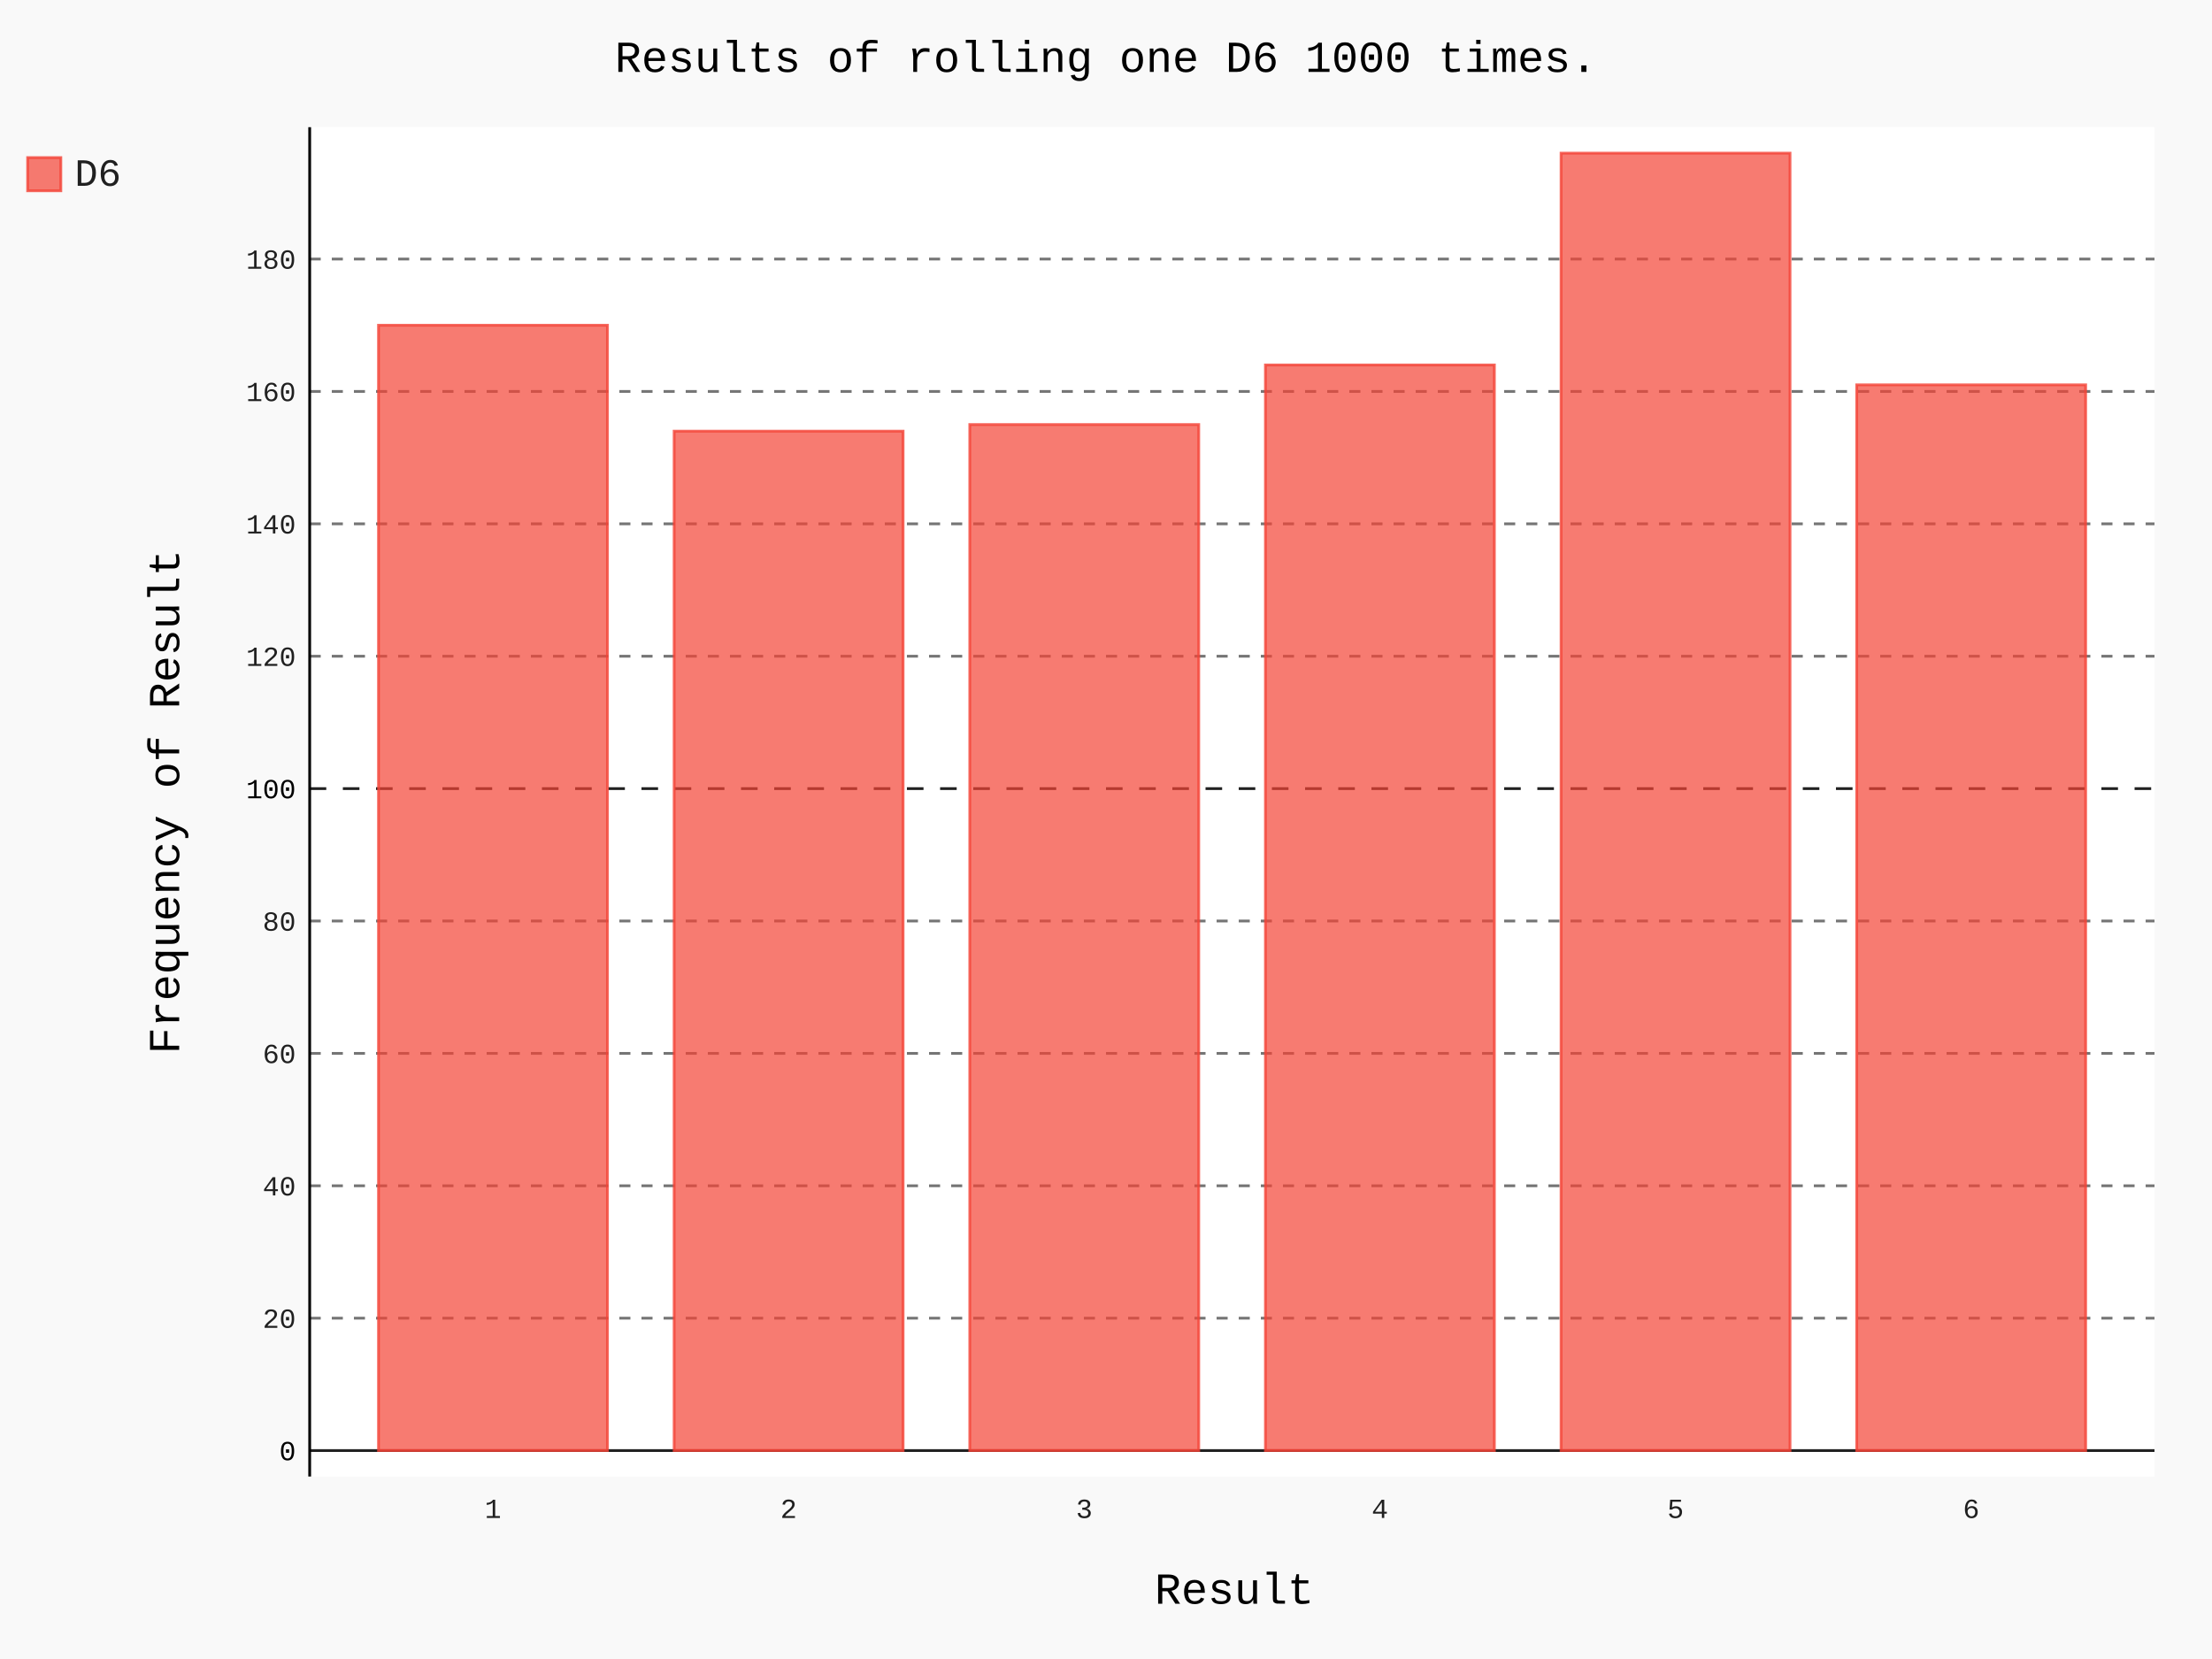
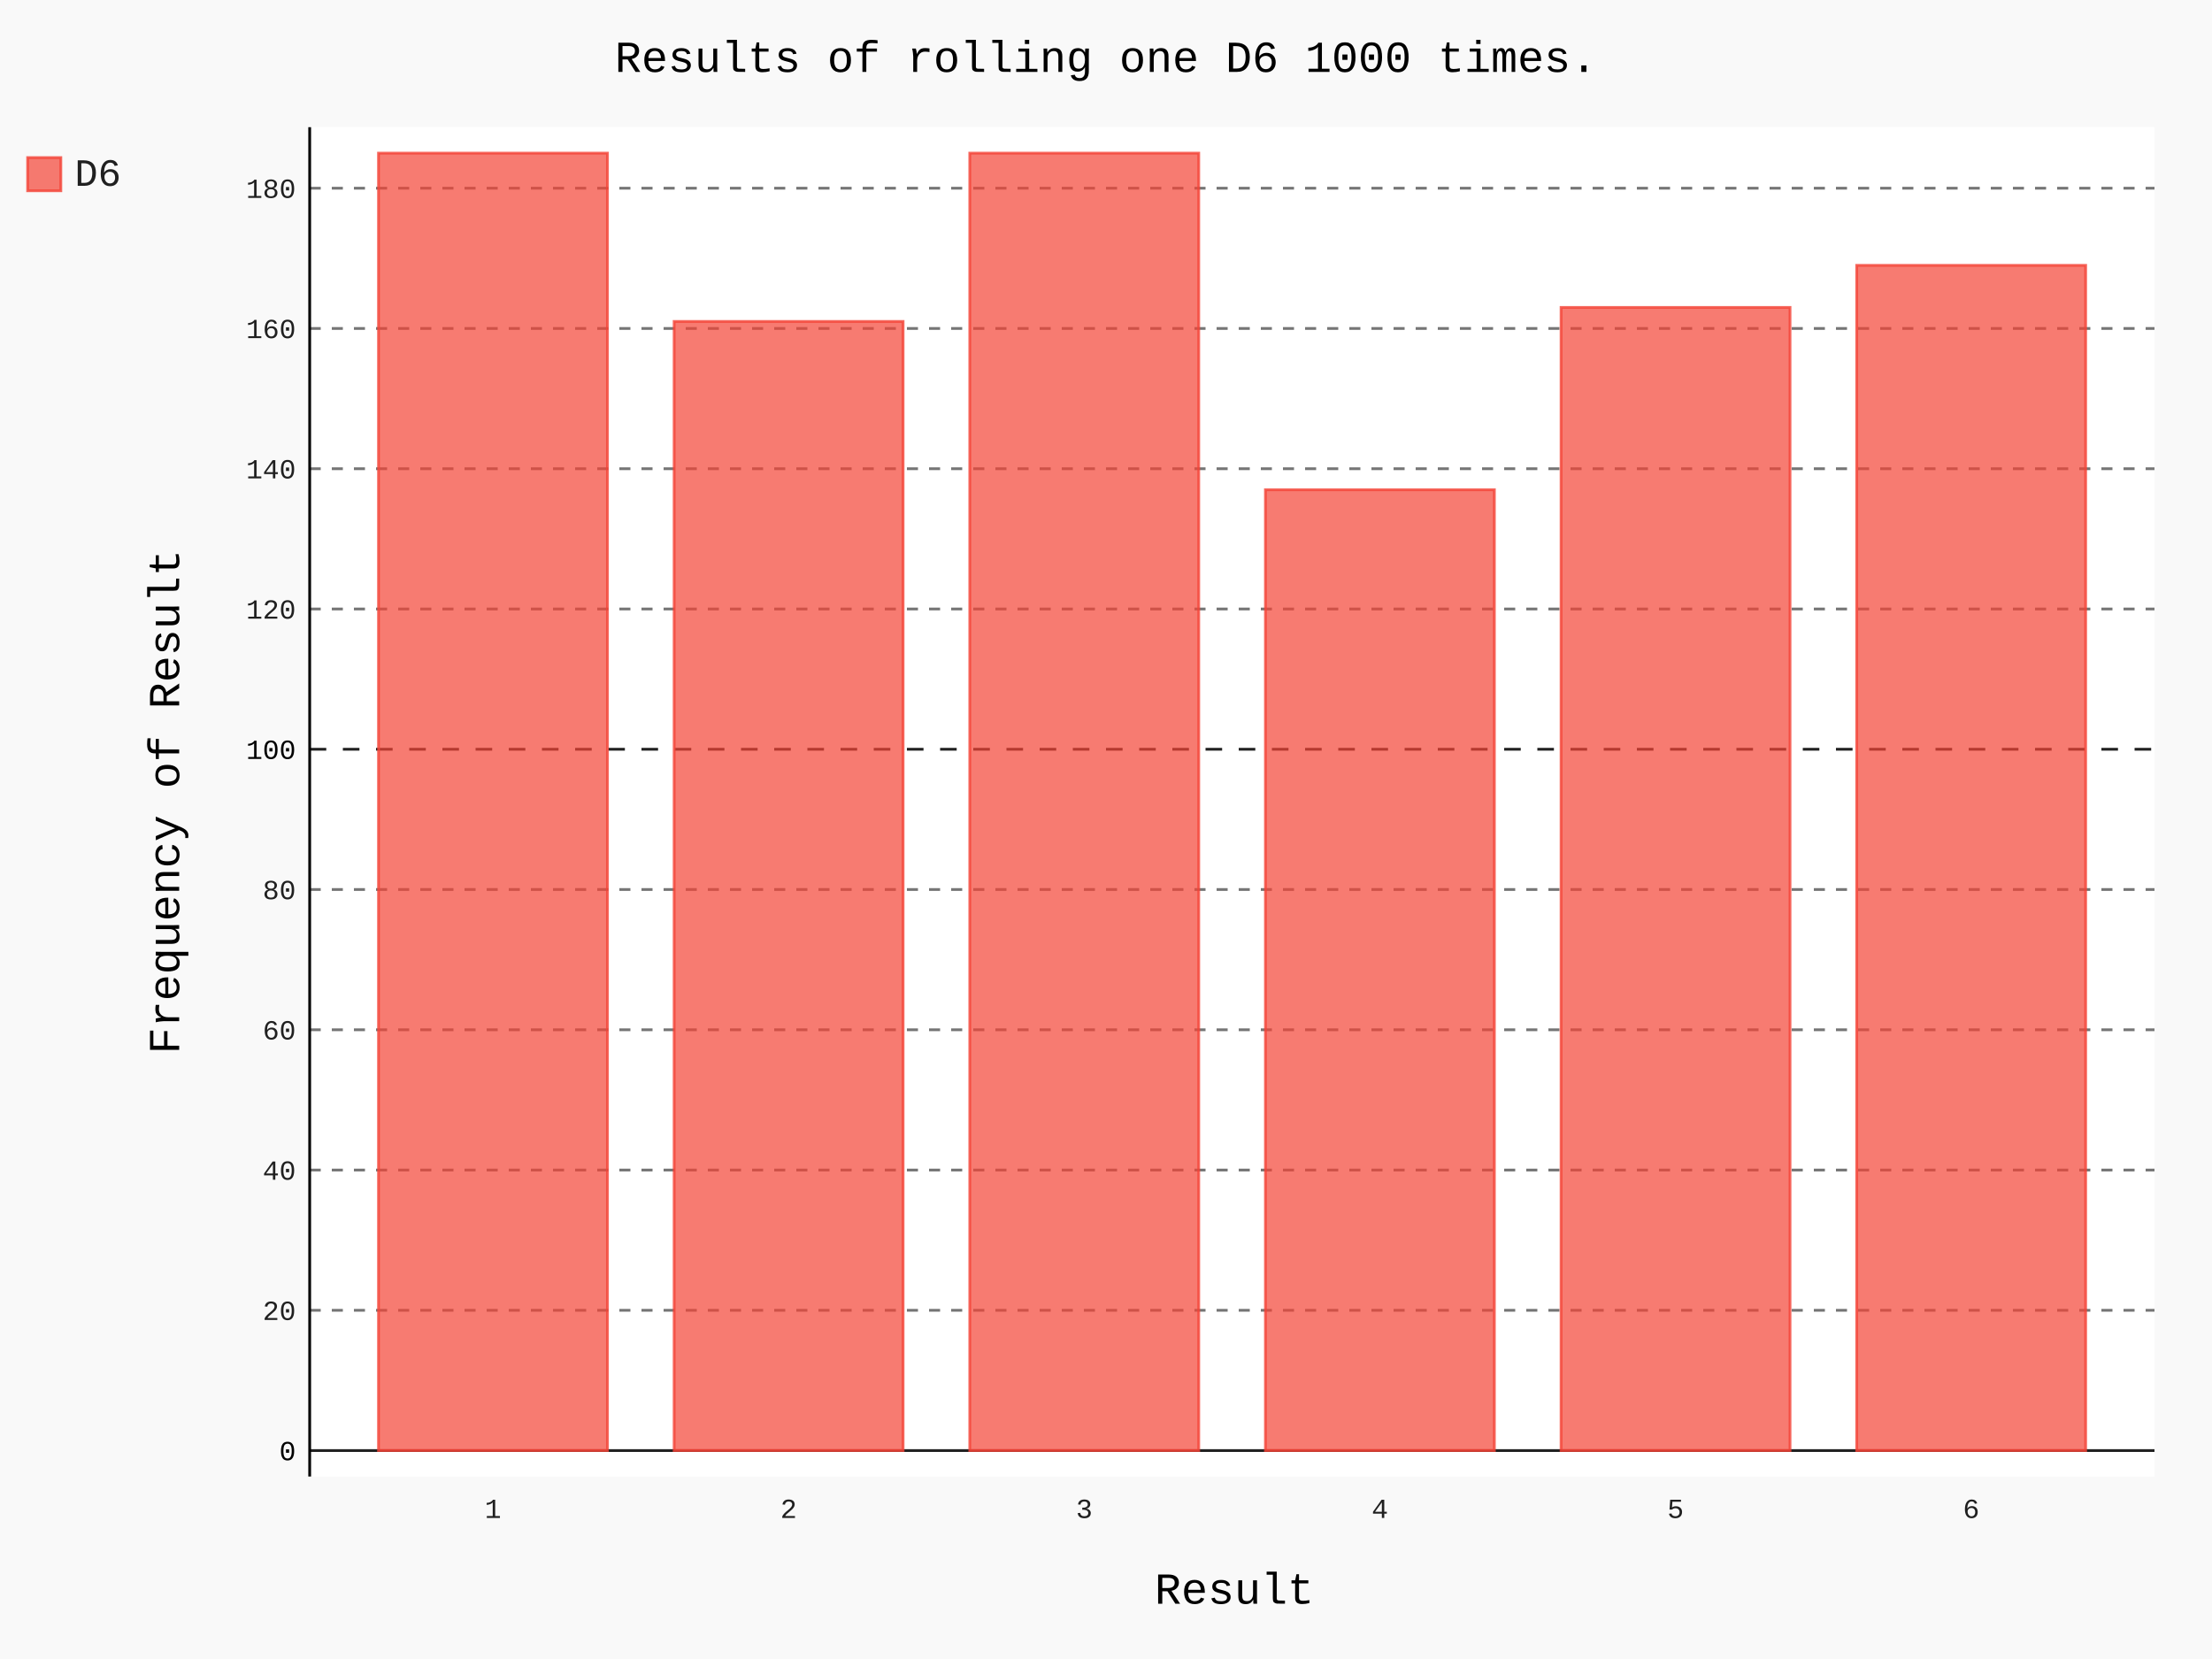
- <svg xmlns="http://www.w3.org/2000/svg" id="chart-be85f42a-3c53-4fed-89ad-a40f7d860038" class="pygal-chart" viewBox="0 0 800 600">
+ <svg xmlns="http://www.w3.org/2000/svg" id="chart-a90367d8-c0f0-42bd-af4a-f87dd8f8154a" class="pygal-chart" viewBox="0 0 800 600">
  <defs>
-     <style type="text/css">#chart-be85f42a-3c53-4fed-89ad-a40f7d860038{-webkit-user-select:none;-webkit-font-smoothing:antialiased;font-family:Consolas,"Liberation Mono",Menlo,Courier,monospace}#chart-be85f42a-3c53-4fed-89ad-a40f7d860038 .title{font-family:Consolas,"Liberation Mono",Menlo,Courier,monospace;font-size:16px}#chart-be85f42a-3c53-4fed-89ad-a40f7d860038 .legends .legend text{font-family:Consolas,"Liberation Mono",Menlo,Courier,monospace;font-size:14px}#chart-be85f42a-3c53-4fed-89ad-a40f7d860038 .axis text{font-family:Consolas,"Liberation Mono",Menlo,Courier,monospace;font-size:10px}#chart-be85f42a-3c53-4fed-89ad-a40f7d860038 .axis text.major{font-family:Consolas,"Liberation Mono",Menlo,Courier,monospace;font-size:10px}#chart-be85f42a-3c53-4fed-89ad-a40f7d860038 .text-overlay text.value{font-family:Consolas,"Liberation Mono",Menlo,Courier,monospace;font-size:16px}#chart-be85f42a-3c53-4fed-89ad-a40f7d860038 .text-overlay text.label{font-family:Consolas,"Liberation Mono",Menlo,Courier,monospace;font-size:10px}#chart-be85f42a-3c53-4fed-89ad-a40f7d860038 .tooltip{font-family:Consolas,"Liberation Mono",Menlo,Courier,monospace;font-size:14px}#chart-be85f42a-3c53-4fed-89ad-a40f7d860038 text.no_data{font-family:Consolas,"Liberation Mono",Menlo,Courier,monospace;font-size:64px}
- #chart-be85f42a-3c53-4fed-89ad-a40f7d860038{background-color:rgba(249,249,249,1)}#chart-be85f42a-3c53-4fed-89ad-a40f7d860038 path,#chart-be85f42a-3c53-4fed-89ad-a40f7d860038 line,#chart-be85f42a-3c53-4fed-89ad-a40f7d860038 rect,#chart-be85f42a-3c53-4fed-89ad-a40f7d860038 circle{-webkit-transition:150ms;-moz-transition:150ms;transition:150ms}#chart-be85f42a-3c53-4fed-89ad-a40f7d860038 .graph &gt; .background{fill:rgba(249,249,249,1)}#chart-be85f42a-3c53-4fed-89ad-a40f7d860038 .plot &gt; .background{fill:rgba(255,255,255,1)}#chart-be85f42a-3c53-4fed-89ad-a40f7d860038 .graph{fill:rgba(0,0,0,.87)}#chart-be85f42a-3c53-4fed-89ad-a40f7d860038 text.no_data{fill:rgba(0,0,0,1)}#chart-be85f42a-3c53-4fed-89ad-a40f7d860038 .title{fill:rgba(0,0,0,1)}#chart-be85f42a-3c53-4fed-89ad-a40f7d860038 .legends .legend text{fill:rgba(0,0,0,.87)}#chart-be85f42a-3c53-4fed-89ad-a40f7d860038 .legends .legend:hover text{fill:rgba(0,0,0,1)}#chart-be85f42a-3c53-4fed-89ad-a40f7d860038 .axis .line{stroke:rgba(0,0,0,1)}#chart-be85f42a-3c53-4fed-89ad-a40f7d860038 .axis .guide.line{stroke:rgba(0,0,0,.54)}#chart-be85f42a-3c53-4fed-89ad-a40f7d860038 .axis .major.line{stroke:rgba(0,0,0,.87)}#chart-be85f42a-3c53-4fed-89ad-a40f7d860038 .axis text.major{fill:rgba(0,0,0,1)}#chart-be85f42a-3c53-4fed-89ad-a40f7d860038 .axis.y .guides:hover .guide.line,#chart-be85f42a-3c53-4fed-89ad-a40f7d860038 .line-graph .axis.x .guides:hover .guide.line,#chart-be85f42a-3c53-4fed-89ad-a40f7d860038 .stackedline-graph .axis.x .guides:hover .guide.line,#chart-be85f42a-3c53-4fed-89ad-a40f7d860038 .xy-graph .axis.x .guides:hover .guide.line{stroke:rgba(0,0,0,1)}#chart-be85f42a-3c53-4fed-89ad-a40f7d860038 .axis .guides:hover text{fill:rgba(0,0,0,1)}#chart-be85f42a-3c53-4fed-89ad-a40f7d860038 .reactive{fill-opacity:.7;stroke-opacity:.8}#chart-be85f42a-3c53-4fed-89ad-a40f7d860038 .ci{stroke:rgba(0,0,0,.87)}#chart-be85f42a-3c53-4fed-89ad-a40f7d860038 .reactive.active,#chart-be85f42a-3c53-4fed-89ad-a40f7d860038 .active .reactive{fill-opacity:.8;stroke-opacity:.9;stroke-width:4}#chart-be85f42a-3c53-4fed-89ad-a40f7d860038 .ci .reactive.active{stroke-width:1.5}#chart-be85f42a-3c53-4fed-89ad-a40f7d860038 .series text{fill:rgba(0,0,0,1)}#chart-be85f42a-3c53-4fed-89ad-a40f7d860038 .tooltip rect{fill:rgba(255,255,255,1);stroke:rgba(0,0,0,1);-webkit-transition:opacity 150ms;-moz-transition:opacity 150ms;transition:opacity 150ms}#chart-be85f42a-3c53-4fed-89ad-a40f7d860038 .tooltip .label{fill:rgba(0,0,0,.87)}#chart-be85f42a-3c53-4fed-89ad-a40f7d860038 .tooltip .label{fill:rgba(0,0,0,.87)}#chart-be85f42a-3c53-4fed-89ad-a40f7d860038 .tooltip .legend{font-size:.8em;fill:rgba(0,0,0,.54)}#chart-be85f42a-3c53-4fed-89ad-a40f7d860038 .tooltip .x_label{font-size:.6em;fill:rgba(0,0,0,1)}#chart-be85f42a-3c53-4fed-89ad-a40f7d860038 .tooltip .xlink{font-size:.5em;text-decoration:underline}#chart-be85f42a-3c53-4fed-89ad-a40f7d860038 .tooltip .value{font-size:1.5em}#chart-be85f42a-3c53-4fed-89ad-a40f7d860038 .bound{font-size:.5em}#chart-be85f42a-3c53-4fed-89ad-a40f7d860038 .max-value{font-size:.75em;fill:rgba(0,0,0,.54)}#chart-be85f42a-3c53-4fed-89ad-a40f7d860038 .map-element{fill:rgba(255,255,255,1);stroke:rgba(0,0,0,.54) !important}#chart-be85f42a-3c53-4fed-89ad-a40f7d860038 .map-element .reactive{fill-opacity:inherit;stroke-opacity:inherit}#chart-be85f42a-3c53-4fed-89ad-a40f7d860038 .color-0,#chart-be85f42a-3c53-4fed-89ad-a40f7d860038 .color-0 a:visited{stroke:#F44336;fill:#F44336}#chart-be85f42a-3c53-4fed-89ad-a40f7d860038 .text-overlay .color-0 text{fill:black}
- #chart-be85f42a-3c53-4fed-89ad-a40f7d860038 text.no_data{text-anchor:middle}#chart-be85f42a-3c53-4fed-89ad-a40f7d860038 .guide.line{fill:none}#chart-be85f42a-3c53-4fed-89ad-a40f7d860038 .centered{text-anchor:middle}#chart-be85f42a-3c53-4fed-89ad-a40f7d860038 .title{text-anchor:middle}#chart-be85f42a-3c53-4fed-89ad-a40f7d860038 .legends .legend text{fill-opacity:1}#chart-be85f42a-3c53-4fed-89ad-a40f7d860038 .axis.x text{text-anchor:middle}#chart-be85f42a-3c53-4fed-89ad-a40f7d860038 .axis.x:not(.web) text[transform]{text-anchor:start}#chart-be85f42a-3c53-4fed-89ad-a40f7d860038 .axis.x:not(.web) text[transform].backwards{text-anchor:end}#chart-be85f42a-3c53-4fed-89ad-a40f7d860038 .axis.y text{text-anchor:end}#chart-be85f42a-3c53-4fed-89ad-a40f7d860038 .axis.y text[transform].backwards{text-anchor:start}#chart-be85f42a-3c53-4fed-89ad-a40f7d860038 .axis.y2 text{text-anchor:start}#chart-be85f42a-3c53-4fed-89ad-a40f7d860038 .axis.y2 text[transform].backwards{text-anchor:end}#chart-be85f42a-3c53-4fed-89ad-a40f7d860038 .axis .guide.line{stroke-dasharray:4,4}#chart-be85f42a-3c53-4fed-89ad-a40f7d860038 .axis .major.guide.line{stroke-dasharray:6,6}#chart-be85f42a-3c53-4fed-89ad-a40f7d860038 .horizontal .axis.y .guide.line,#chart-be85f42a-3c53-4fed-89ad-a40f7d860038 .horizontal .axis.y2 .guide.line,#chart-be85f42a-3c53-4fed-89ad-a40f7d860038 .vertical .axis.x .guide.line{opacity:0}#chart-be85f42a-3c53-4fed-89ad-a40f7d860038 .horizontal .axis.always_show .guide.line,#chart-be85f42a-3c53-4fed-89ad-a40f7d860038 .vertical .axis.always_show .guide.line{opacity:1 !important}#chart-be85f42a-3c53-4fed-89ad-a40f7d860038 .axis.y .guides:hover .guide.line,#chart-be85f42a-3c53-4fed-89ad-a40f7d860038 .axis.y2 .guides:hover .guide.line,#chart-be85f42a-3c53-4fed-89ad-a40f7d860038 .axis.x .guides:hover .guide.line{opacity:1}#chart-be85f42a-3c53-4fed-89ad-a40f7d860038 .axis .guides:hover text{opacity:1}#chart-be85f42a-3c53-4fed-89ad-a40f7d860038 .nofill{fill:none}#chart-be85f42a-3c53-4fed-89ad-a40f7d860038 .subtle-fill{fill-opacity:.2}#chart-be85f42a-3c53-4fed-89ad-a40f7d860038 .dot{stroke-width:1px;fill-opacity:1}#chart-be85f42a-3c53-4fed-89ad-a40f7d860038 .dot.active{stroke-width:5px}#chart-be85f42a-3c53-4fed-89ad-a40f7d860038 .dot.negative{fill:transparent}#chart-be85f42a-3c53-4fed-89ad-a40f7d860038 text,#chart-be85f42a-3c53-4fed-89ad-a40f7d860038 tspan{stroke:none !important}#chart-be85f42a-3c53-4fed-89ad-a40f7d860038 .series text.active{opacity:1}#chart-be85f42a-3c53-4fed-89ad-a40f7d860038 .tooltip rect{fill-opacity:.95;stroke-width:.5}#chart-be85f42a-3c53-4fed-89ad-a40f7d860038 .tooltip text{fill-opacity:1}#chart-be85f42a-3c53-4fed-89ad-a40f7d860038 .showable{visibility:hidden}#chart-be85f42a-3c53-4fed-89ad-a40f7d860038 .showable.shown{visibility:visible}#chart-be85f42a-3c53-4fed-89ad-a40f7d860038 .gauge-background{fill:rgba(229,229,229,1);stroke:none}#chart-be85f42a-3c53-4fed-89ad-a40f7d860038 .bg-lines{stroke:rgba(249,249,249,1);stroke-width:2px}</style>
+     <style type="text/css">#chart-a90367d8-c0f0-42bd-af4a-f87dd8f8154a{-webkit-user-select:none;-webkit-font-smoothing:antialiased;font-family:Consolas,"Liberation Mono",Menlo,Courier,monospace}#chart-a90367d8-c0f0-42bd-af4a-f87dd8f8154a .title{font-family:Consolas,"Liberation Mono",Menlo,Courier,monospace;font-size:16px}#chart-a90367d8-c0f0-42bd-af4a-f87dd8f8154a .legends .legend text{font-family:Consolas,"Liberation Mono",Menlo,Courier,monospace;font-size:14px}#chart-a90367d8-c0f0-42bd-af4a-f87dd8f8154a .axis text{font-family:Consolas,"Liberation Mono",Menlo,Courier,monospace;font-size:10px}#chart-a90367d8-c0f0-42bd-af4a-f87dd8f8154a .axis text.major{font-family:Consolas,"Liberation Mono",Menlo,Courier,monospace;font-size:10px}#chart-a90367d8-c0f0-42bd-af4a-f87dd8f8154a .text-overlay text.value{font-family:Consolas,"Liberation Mono",Menlo,Courier,monospace;font-size:16px}#chart-a90367d8-c0f0-42bd-af4a-f87dd8f8154a .text-overlay text.label{font-family:Consolas,"Liberation Mono",Menlo,Courier,monospace;font-size:10px}#chart-a90367d8-c0f0-42bd-af4a-f87dd8f8154a .tooltip{font-family:Consolas,"Liberation Mono",Menlo,Courier,monospace;font-size:14px}#chart-a90367d8-c0f0-42bd-af4a-f87dd8f8154a text.no_data{font-family:Consolas,"Liberation Mono",Menlo,Courier,monospace;font-size:64px}
+ #chart-a90367d8-c0f0-42bd-af4a-f87dd8f8154a{background-color:rgba(249,249,249,1)}#chart-a90367d8-c0f0-42bd-af4a-f87dd8f8154a path,#chart-a90367d8-c0f0-42bd-af4a-f87dd8f8154a line,#chart-a90367d8-c0f0-42bd-af4a-f87dd8f8154a rect,#chart-a90367d8-c0f0-42bd-af4a-f87dd8f8154a circle{-webkit-transition:150ms;-moz-transition:150ms;transition:150ms}#chart-a90367d8-c0f0-42bd-af4a-f87dd8f8154a .graph &gt; .background{fill:rgba(249,249,249,1)}#chart-a90367d8-c0f0-42bd-af4a-f87dd8f8154a .plot &gt; .background{fill:rgba(255,255,255,1)}#chart-a90367d8-c0f0-42bd-af4a-f87dd8f8154a .graph{fill:rgba(0,0,0,.87)}#chart-a90367d8-c0f0-42bd-af4a-f87dd8f8154a text.no_data{fill:rgba(0,0,0,1)}#chart-a90367d8-c0f0-42bd-af4a-f87dd8f8154a .title{fill:rgba(0,0,0,1)}#chart-a90367d8-c0f0-42bd-af4a-f87dd8f8154a .legends .legend text{fill:rgba(0,0,0,.87)}#chart-a90367d8-c0f0-42bd-af4a-f87dd8f8154a .legends .legend:hover text{fill:rgba(0,0,0,1)}#chart-a90367d8-c0f0-42bd-af4a-f87dd8f8154a .axis .line{stroke:rgba(0,0,0,1)}#chart-a90367d8-c0f0-42bd-af4a-f87dd8f8154a .axis .guide.line{stroke:rgba(0,0,0,.54)}#chart-a90367d8-c0f0-42bd-af4a-f87dd8f8154a .axis .major.line{stroke:rgba(0,0,0,.87)}#chart-a90367d8-c0f0-42bd-af4a-f87dd8f8154a .axis text.major{fill:rgba(0,0,0,1)}#chart-a90367d8-c0f0-42bd-af4a-f87dd8f8154a .axis.y .guides:hover .guide.line,#chart-a90367d8-c0f0-42bd-af4a-f87dd8f8154a .line-graph .axis.x .guides:hover .guide.line,#chart-a90367d8-c0f0-42bd-af4a-f87dd8f8154a .stackedline-graph .axis.x .guides:hover .guide.line,#chart-a90367d8-c0f0-42bd-af4a-f87dd8f8154a .xy-graph .axis.x .guides:hover .guide.line{stroke:rgba(0,0,0,1)}#chart-a90367d8-c0f0-42bd-af4a-f87dd8f8154a .axis .guides:hover text{fill:rgba(0,0,0,1)}#chart-a90367d8-c0f0-42bd-af4a-f87dd8f8154a .reactive{fill-opacity:.7;stroke-opacity:.8}#chart-a90367d8-c0f0-42bd-af4a-f87dd8f8154a .ci{stroke:rgba(0,0,0,.87)}#chart-a90367d8-c0f0-42bd-af4a-f87dd8f8154a .reactive.active,#chart-a90367d8-c0f0-42bd-af4a-f87dd8f8154a .active .reactive{fill-opacity:.8;stroke-opacity:.9;stroke-width:4}#chart-a90367d8-c0f0-42bd-af4a-f87dd8f8154a .ci .reactive.active{stroke-width:1.5}#chart-a90367d8-c0f0-42bd-af4a-f87dd8f8154a .series text{fill:rgba(0,0,0,1)}#chart-a90367d8-c0f0-42bd-af4a-f87dd8f8154a .tooltip rect{fill:rgba(255,255,255,1);stroke:rgba(0,0,0,1);-webkit-transition:opacity 150ms;-moz-transition:opacity 150ms;transition:opacity 150ms}#chart-a90367d8-c0f0-42bd-af4a-f87dd8f8154a .tooltip .label{fill:rgba(0,0,0,.87)}#chart-a90367d8-c0f0-42bd-af4a-f87dd8f8154a .tooltip .label{fill:rgba(0,0,0,.87)}#chart-a90367d8-c0f0-42bd-af4a-f87dd8f8154a .tooltip .legend{font-size:.8em;fill:rgba(0,0,0,.54)}#chart-a90367d8-c0f0-42bd-af4a-f87dd8f8154a .tooltip .x_label{font-size:.6em;fill:rgba(0,0,0,1)}#chart-a90367d8-c0f0-42bd-af4a-f87dd8f8154a .tooltip .xlink{font-size:.5em;text-decoration:underline}#chart-a90367d8-c0f0-42bd-af4a-f87dd8f8154a .tooltip .value{font-size:1.5em}#chart-a90367d8-c0f0-42bd-af4a-f87dd8f8154a .bound{font-size:.5em}#chart-a90367d8-c0f0-42bd-af4a-f87dd8f8154a .max-value{font-size:.75em;fill:rgba(0,0,0,.54)}#chart-a90367d8-c0f0-42bd-af4a-f87dd8f8154a .map-element{fill:rgba(255,255,255,1);stroke:rgba(0,0,0,.54) !important}#chart-a90367d8-c0f0-42bd-af4a-f87dd8f8154a .map-element .reactive{fill-opacity:inherit;stroke-opacity:inherit}#chart-a90367d8-c0f0-42bd-af4a-f87dd8f8154a .color-0,#chart-a90367d8-c0f0-42bd-af4a-f87dd8f8154a .color-0 a:visited{stroke:#F44336;fill:#F44336}#chart-a90367d8-c0f0-42bd-af4a-f87dd8f8154a .text-overlay .color-0 text{fill:black}
+ #chart-a90367d8-c0f0-42bd-af4a-f87dd8f8154a text.no_data{text-anchor:middle}#chart-a90367d8-c0f0-42bd-af4a-f87dd8f8154a .guide.line{fill:none}#chart-a90367d8-c0f0-42bd-af4a-f87dd8f8154a .centered{text-anchor:middle}#chart-a90367d8-c0f0-42bd-af4a-f87dd8f8154a .title{text-anchor:middle}#chart-a90367d8-c0f0-42bd-af4a-f87dd8f8154a .legends .legend text{fill-opacity:1}#chart-a90367d8-c0f0-42bd-af4a-f87dd8f8154a .axis.x text{text-anchor:middle}#chart-a90367d8-c0f0-42bd-af4a-f87dd8f8154a .axis.x:not(.web) text[transform]{text-anchor:start}#chart-a90367d8-c0f0-42bd-af4a-f87dd8f8154a .axis.x:not(.web) text[transform].backwards{text-anchor:end}#chart-a90367d8-c0f0-42bd-af4a-f87dd8f8154a .axis.y text{text-anchor:end}#chart-a90367d8-c0f0-42bd-af4a-f87dd8f8154a .axis.y text[transform].backwards{text-anchor:start}#chart-a90367d8-c0f0-42bd-af4a-f87dd8f8154a .axis.y2 text{text-anchor:start}#chart-a90367d8-c0f0-42bd-af4a-f87dd8f8154a .axis.y2 text[transform].backwards{text-anchor:end}#chart-a90367d8-c0f0-42bd-af4a-f87dd8f8154a .axis .guide.line{stroke-dasharray:4,4}#chart-a90367d8-c0f0-42bd-af4a-f87dd8f8154a .axis .major.guide.line{stroke-dasharray:6,6}#chart-a90367d8-c0f0-42bd-af4a-f87dd8f8154a .horizontal .axis.y .guide.line,#chart-a90367d8-c0f0-42bd-af4a-f87dd8f8154a .horizontal .axis.y2 .guide.line,#chart-a90367d8-c0f0-42bd-af4a-f87dd8f8154a .vertical .axis.x .guide.line{opacity:0}#chart-a90367d8-c0f0-42bd-af4a-f87dd8f8154a .horizontal .axis.always_show .guide.line,#chart-a90367d8-c0f0-42bd-af4a-f87dd8f8154a .vertical .axis.always_show .guide.line{opacity:1 !important}#chart-a90367d8-c0f0-42bd-af4a-f87dd8f8154a .axis.y .guides:hover .guide.line,#chart-a90367d8-c0f0-42bd-af4a-f87dd8f8154a .axis.y2 .guides:hover .guide.line,#chart-a90367d8-c0f0-42bd-af4a-f87dd8f8154a .axis.x .guides:hover .guide.line{opacity:1}#chart-a90367d8-c0f0-42bd-af4a-f87dd8f8154a .axis .guides:hover text{opacity:1}#chart-a90367d8-c0f0-42bd-af4a-f87dd8f8154a .nofill{fill:none}#chart-a90367d8-c0f0-42bd-af4a-f87dd8f8154a .subtle-fill{fill-opacity:.2}#chart-a90367d8-c0f0-42bd-af4a-f87dd8f8154a .dot{stroke-width:1px;fill-opacity:1}#chart-a90367d8-c0f0-42bd-af4a-f87dd8f8154a .dot.active{stroke-width:5px}#chart-a90367d8-c0f0-42bd-af4a-f87dd8f8154a .dot.negative{fill:transparent}#chart-a90367d8-c0f0-42bd-af4a-f87dd8f8154a text,#chart-a90367d8-c0f0-42bd-af4a-f87dd8f8154a tspan{stroke:none !important}#chart-a90367d8-c0f0-42bd-af4a-f87dd8f8154a .series text.active{opacity:1}#chart-a90367d8-c0f0-42bd-af4a-f87dd8f8154a .tooltip rect{fill-opacity:.95;stroke-width:.5}#chart-a90367d8-c0f0-42bd-af4a-f87dd8f8154a .tooltip text{fill-opacity:1}#chart-a90367d8-c0f0-42bd-af4a-f87dd8f8154a .showable{visibility:hidden}#chart-a90367d8-c0f0-42bd-af4a-f87dd8f8154a .showable.shown{visibility:visible}#chart-a90367d8-c0f0-42bd-af4a-f87dd8f8154a .gauge-background{fill:rgba(229,229,229,1);stroke:none}#chart-a90367d8-c0f0-42bd-af4a-f87dd8f8154a .bg-lines{stroke:rgba(249,249,249,1);stroke-width:2px}</style>
  </defs>
  <g class="graph bar-graph vertical">
    <rect x="0" y="0" width="800" height="600" class="background" />
    <g transform="translate(112, 46)" class="plot">
      <rect x="0" y="0" width="667.2" height="488" class="background" />
      <g class="axis y always_show">
        <g class="guides">
          <path d="M0 478.615 h667.2" class="axis major line" />
          <text x="-5" y="482.115" class="major">0</text>
        </g>
        <g class="guides">
-           <path d="M0 430.735 h667.2" class="guide line" />
-           <text x="-5" y="434.235" class="">20</text>
+           <path d="M0 427.888 h667.2" class="guide line" />
+           <text x="-5" y="431.388" class="">20</text>
        </g>
        <g class="guides">
-           <path d="M0 382.854 h667.2" class="guide line" />
-           <text x="-5" y="386.354" class="">40</text>
+           <path d="M0 377.16 h667.2" class="guide line" />
+           <text x="-5" y="380.66" class="">40</text>
        </g>
        <g class="guides">
-           <path d="M0 334.973 h667.2" class="guide line" />
-           <text x="-5" y="338.473" class="">60</text>
+           <path d="M0 326.432 h667.2" class="guide line" />
+           <text x="-5" y="329.932" class="">60</text>
        </g>
        <g class="guides">
-           <path d="M0 287.093 h667.2" class="guide line" />
-           <text x="-5" y="290.593" class="">80</text>
+           <path d="M0 275.705 h667.2" class="guide line" />
+           <text x="-5" y="279.205" class="">80</text>
        </g>
        <g class="guides">
-           <path d="M0 239.212 h667.2" class="major guide line" />
-           <text x="-5" y="242.712" class="major">100</text>
+           <path d="M0 224.977 h667.2" class="major guide line" />
+           <text x="-5" y="228.477" class="major">100</text>
        </g>
        <g class="guides">
-           <path d="M0 191.331 h667.2" class="guide line" />
-           <text x="-5" y="194.831" class="">120</text>
+           <path d="M0 174.249 h667.2" class="guide line" />
+           <text x="-5" y="177.749" class="">120</text>
        </g>
        <g class="guides">
-           <path d="M0 143.451 h667.2" class="guide line" />
-           <text x="-5" y="146.951" class="">140</text>
+           <path d="M0 123.522 h667.2" class="guide line" />
+           <text x="-5" y="127.022" class="">140</text>
        </g>
        <g class="guides">
-           <path d="M0 95.57 h667.2" class="guide line" />
-           <text x="-5" y="99.07" class="">160</text>
+           <path d="M0 72.794 h667.2" class="guide line" />
+           <text x="-5" y="76.294" class="">160</text>
        </g>
        <g class="guides">
-           <path d="M0 47.689 h667.2" class="guide line" />
-           <text x="-5" y="51.189" class="">180</text>
+           <path d="M0 22.067 h667.2" class="guide line" />
+           <text x="-5" y="25.567" class="">180</text>
        </g>
      </g>
      <g class="axis x">
        <path d="M0 0 v488" class="line" />
        <g class="guides">
          <path d="M66.292 0 v488" class="guide line" />
          <text x="66.292" y="503.0" class="">1</text>
        </g>
        <g class="guides">
          <path d="M173.215 0 v488" class="guide line" />
          <text x="173.215" y="503.0" class="">2</text>
        </g>
        <g class="guides">
          <path d="M280.138 0 v488" class="guide line" />
          <text x="280.138" y="503.0" class="">3</text>
        </g>
        <g class="guides">
          <path d="M387.062 0 v488" class="guide line" />
          <text x="387.062" y="503.0" class="">4</text>
        </g>
        <g class="guides">
          <path d="M493.985 0 v488" class="guide line" />
          <text x="493.985" y="503.0" class="">5</text>
        </g>
        <g class="guides">
          <path d="M600.908 0 v488" class="guide line" />
          <text x="600.908" y="503.0" class="">6</text>
        </g>
      </g>
      <g class="series serie-0 color-0">
        <g class="bars">
          <g class="bar">
-             <rect x="24.892" y="71.63" rx="0" ry="0" width="82.801" height="406.986" class="rect reactive tooltip-trigger" />
+             <rect x="24.892" y="9.385" rx="0" ry="0" width="82.801" height="469.231" class="rect reactive tooltip-trigger" />
          </g>
          <g class="bar">
-             <rect x="131.815" y="109.934" rx="0" ry="0" width="82.801" height="368.681" class="rect reactive tooltip-trigger" />
+             <rect x="131.815" y="70.258" rx="0" ry="0" width="82.801" height="408.358" class="rect reactive tooltip-trigger" />
          </g>
          <g class="bar">
-             <rect x="238.738" y="107.54" rx="0" ry="0" width="82.801" height="371.075" class="rect reactive tooltip-trigger" />
+             <rect x="238.738" y="9.385" rx="0" ry="0" width="82.801" height="469.231" class="rect reactive tooltip-trigger" />
          </g>
          <g class="bar">
-             <rect x="345.661" y="85.994" rx="0" ry="0" width="82.801" height="392.622" class="rect reactive tooltip-trigger" />
+             <rect x="345.661" y="131.131" rx="0" ry="0" width="82.801" height="347.484" class="rect reactive tooltip-trigger" />
          </g>
          <g class="bar">
-             <rect x="452.584" y="9.385" rx="0" ry="0" width="82.801" height="469.231" class="rect reactive tooltip-trigger" />
+             <rect x="452.584" y="65.185" rx="0" ry="0" width="82.801" height="413.43" class="rect reactive tooltip-trigger" />
          </g>
          <g class="bar">
-             <rect x="559.507" y="93.176" rx="0" ry="0" width="82.801" height="385.44" class="rect reactive tooltip-trigger" />
+             <rect x="559.507" y="49.967" rx="0" ry="0" width="82.801" height="428.649" class="rect reactive tooltip-trigger" />
          </g>
        </g>
      </g>
    </g>
    <g class="titles">
      <text x="400.0" y="26" class="title plot_title">Results of rolling one D6 1000 times.</text>
      <text x="446.4" y="580" class="title">Result</text>
      <text x="38.8" y="316.0" class="title" transform="rotate(-90 38.8 290)">Frequency of Result</text>
    </g>
    <g transform="translate(112, 46)" class="plot overlay">
      <g class="series serie-0 color-0" />
    </g>
    <g transform="translate(112, 46)" class="plot text-overlay">
      <g class="series serie-0 color-0" />
    </g>
    <g transform="translate(112, 46)" class="plot tooltip-overlay">
      <g transform="translate(0 0)" style="opacity: 0" class="tooltip">
        <rect rx="0" ry="0" width="0" height="0" class="tooltip-box" />
        <g class="text" />
      </g>
    </g>
    <g transform="translate(10, 56)" class="legends">
      <g id="activate-serie-0" class="legend reactive activate-serie">
        <rect x="0.0" y="1.0" width="12" height="12" class="color-0 reactive" />
        <text x="17.0" y="11.2">D6</text>
      </g>
    </g>
    <g transform="translate(790, 56)" class="legends" />
  </g>
</svg>
